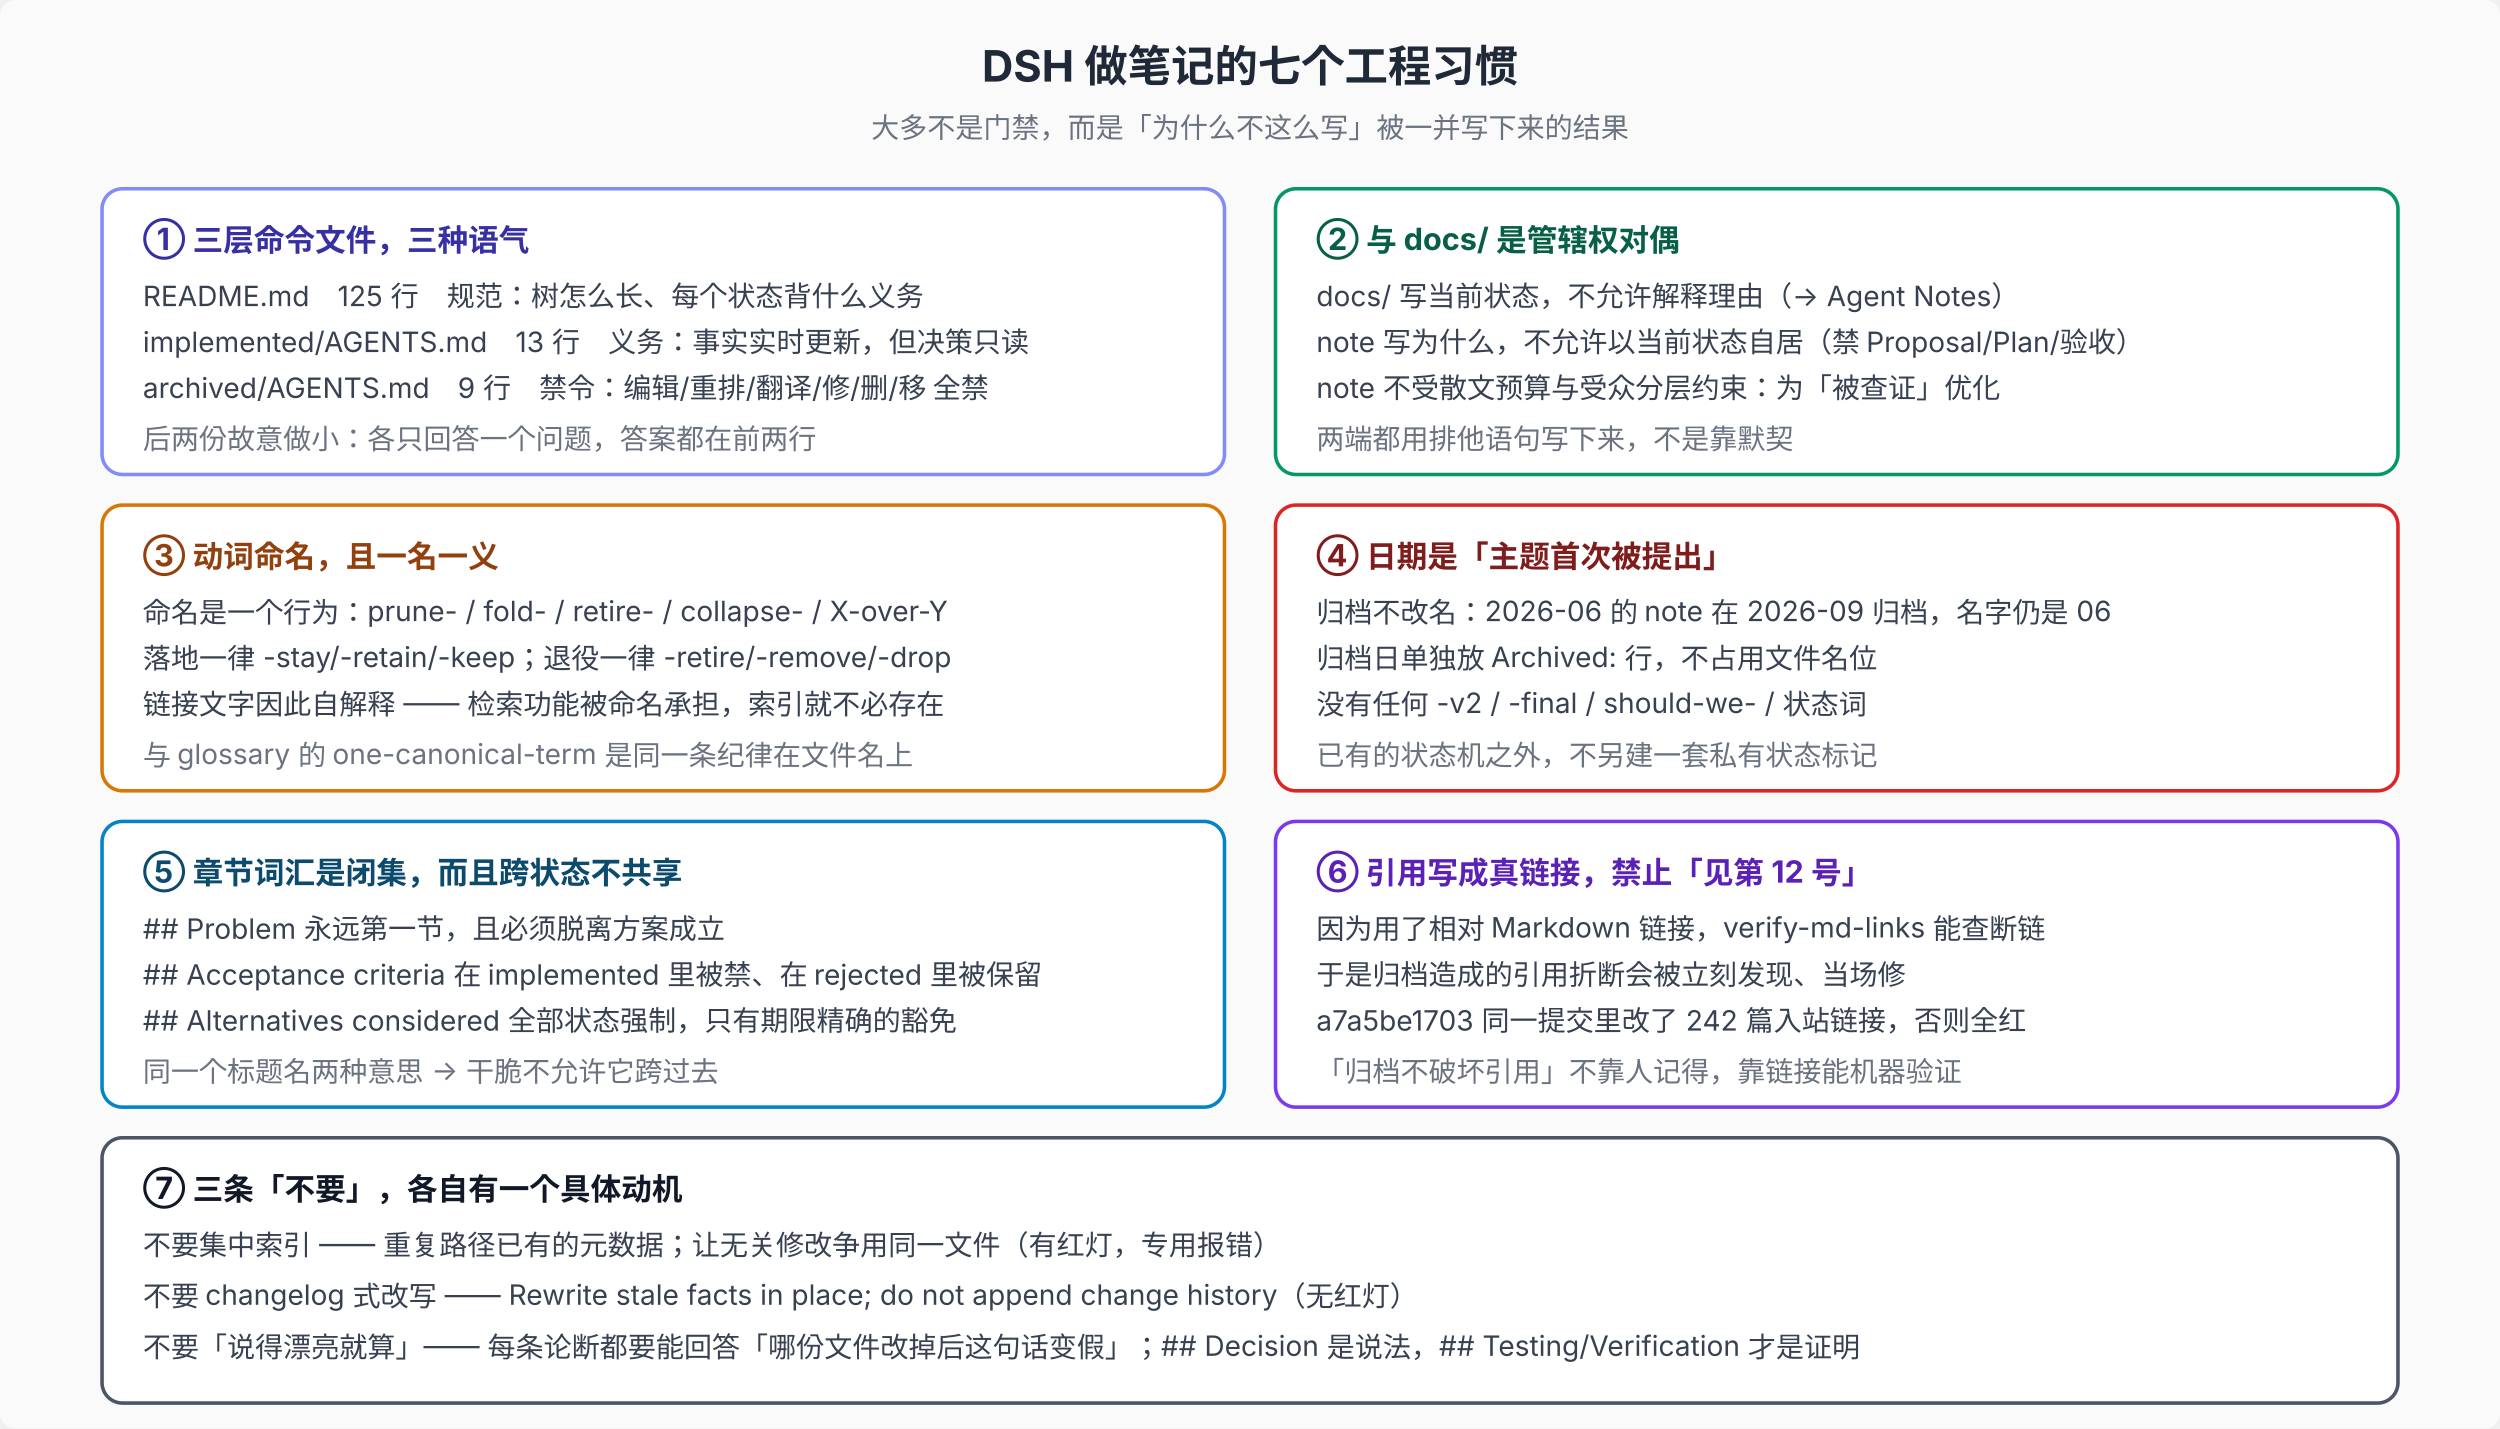
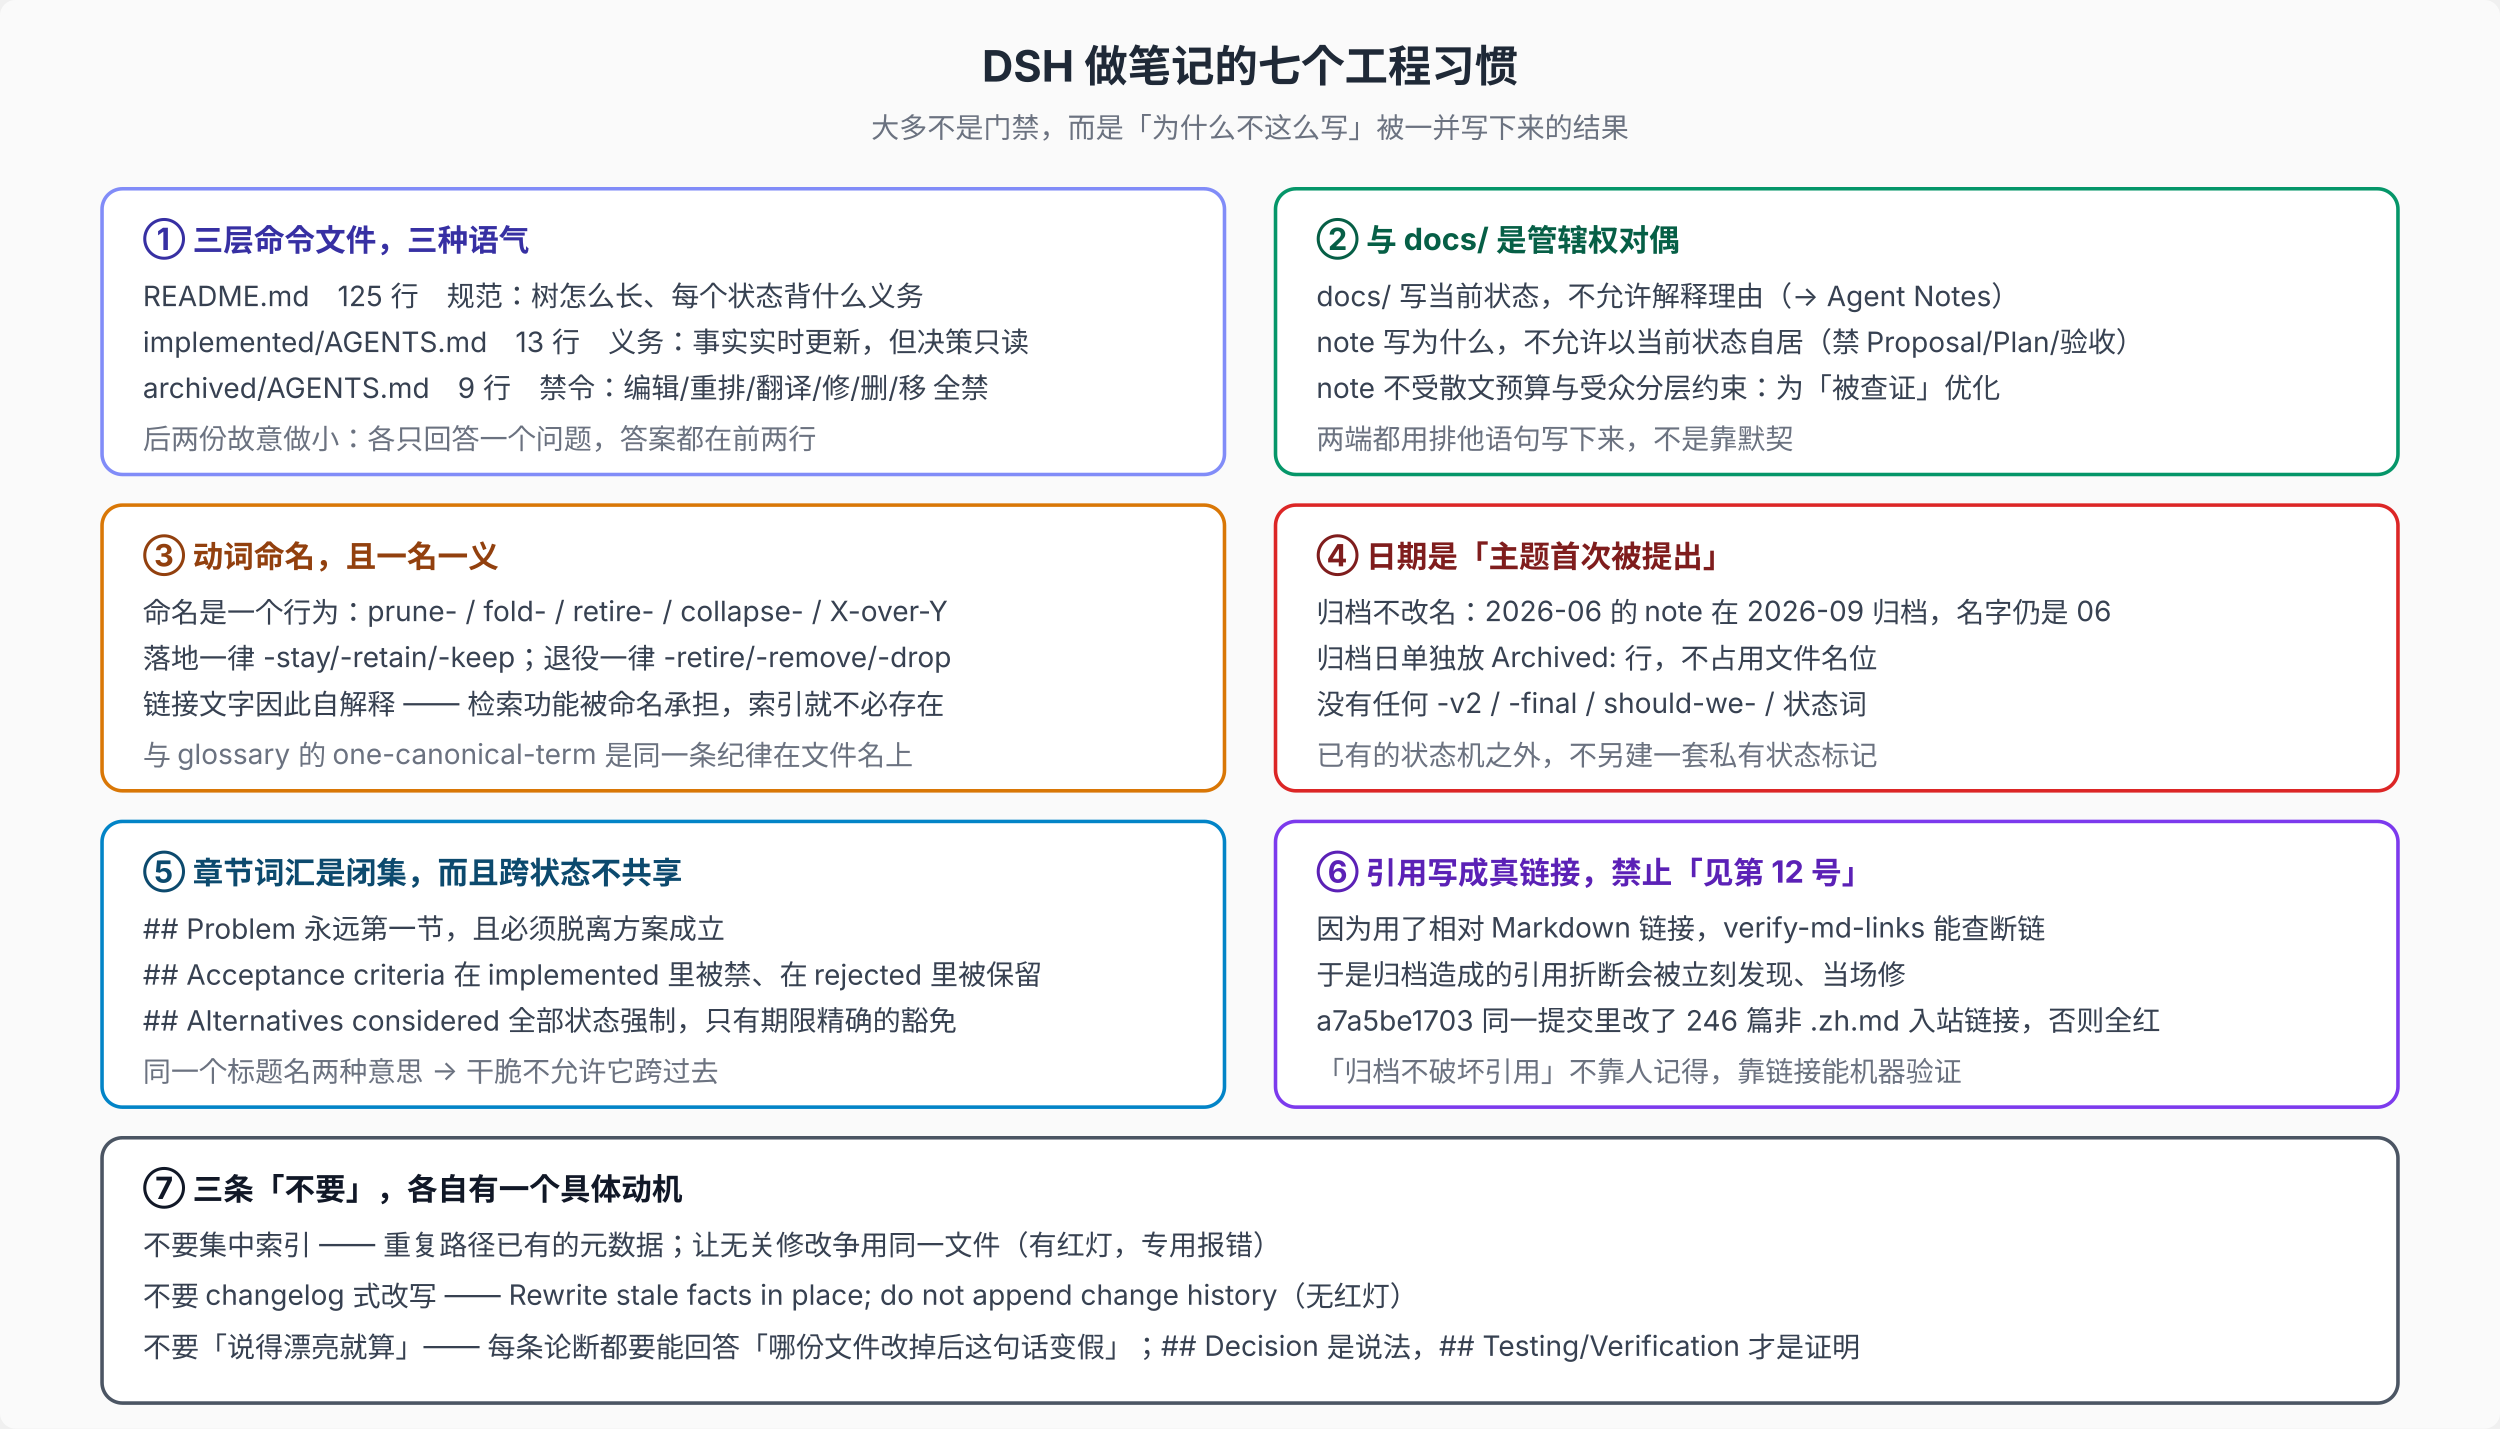
<svg xmlns="http://www.w3.org/2000/svg" viewBox="0 0 980 560" font-family="system-ui, -apple-system, 'PingFang SC', 'Noto Sans SC', sans-serif" font-size="12">
  <rect width="980" height="560" fill="#fafafa" rx="6" />
  <text x="490" y="32" text-anchor="middle" font-size="17" font-weight="700" fill="#1f2937">DSH 做笔记的七个工程习惯</text>
  <text x="490" y="54" text-anchor="middle" font-size="11" fill="#6b7280">大多不是门禁，而是「为什么不这么写」被一并写下来的结果</text>
  <rect x="40" y="74" width="440" height="112" rx="8" fill="#fff" stroke="#818cf8" stroke-width="1.4" />
  <text x="56" y="98" font-weight="700" fill="#3730a3">① 三层命令文件，三种语气</text>
  <text x="56" y="120" font-size="11" fill="#374151">README.md　125 行　规范：树怎么长、每个状态背什么义务</text>
  <text x="56" y="138" font-size="11" fill="#374151">implemented/AGENTS.md　13 行　义务：事实实时更新，但决策只读</text>
  <text x="56" y="156" font-size="11" fill="#374151">archived/AGENTS.md　9 行　禁令：编辑/重排/翻译/修/删/移 全禁</text>
  <text x="56" y="176" font-size="11" fill="#6b7280">后两份故意做小：各只回答一个问题，答案都在前两行</text>
  <rect x="500" y="74" width="440" height="112" rx="8" fill="#fff" stroke="#059669" stroke-width="1.4" />
  <text x="516" y="98" font-weight="700" fill="#065f46">② 与 docs/ 是管辖权对偶</text>
  <text x="516" y="120" font-size="11" fill="#374151">docs/ 写当前状态，不允许解释理由（→ Agent Notes）</text>
  <text x="516" y="138" font-size="11" fill="#374151">note 写为什么，不允许以当前状态自居（禁 Proposal/Plan/验收）</text>
  <text x="516" y="156" font-size="11" fill="#374151">note 不受散文预算与受众分层约束：为「被查证」优化</text>
  <text x="516" y="176" font-size="11" fill="#6b7280">两端都用排他语句写下来，不是靠默契</text>
  <rect x="40" y="198" width="440" height="112" rx="8" fill="#fff" stroke="#d97706" stroke-width="1.4" />
  <text x="56" y="222" font-weight="700" fill="#92400e">③ 动词命名，且一名一义</text>
  <text x="56" y="244" font-size="11" fill="#374151">命名是一个行为：prune- / fold- / retire- / collapse- / X-over-Y</text>
  <text x="56" y="262" font-size="11" fill="#374151">落地一律 -stay/-retain/-keep；退役一律 -retire/-remove/-drop</text>
  <text x="56" y="280" font-size="11" fill="#374151">链接文字因此自解释 —— 检索功能被命名承担，索引就不必存在</text>
  <text x="56" y="300" font-size="11" fill="#6b7280">与 glossary 的 one-canonical-term 是同一条纪律在文件名上</text>
  <rect x="500" y="198" width="440" height="112" rx="8" fill="#fff" stroke="#dc2626" stroke-width="1.4" />
  <text x="516" y="222" font-weight="700" fill="#7f1d1d">④ 日期是「主题首次被提出」</text>
  <text x="516" y="244" font-size="11" fill="#374151">归档不改名：2026-06 的 note 在 2026-09 归档，名字仍是 06</text>
  <text x="516" y="262" font-size="11" fill="#374151">归档日单独放 Archived: 行，不占用文件名位</text>
  <text x="516" y="280" font-size="11" fill="#374151">没有任何 -v2 / -final / should-we- / 状态词</text>
  <text x="516" y="300" font-size="11" fill="#6b7280">已有的状态机之外，不另建一套私有状态标记</text>
  <rect x="40" y="322" width="440" height="112" rx="8" fill="#fff" stroke="#0284c7" stroke-width="1.4" />
  <text x="56" y="346" font-weight="700" fill="#0c4a6e">⑤ 章节词汇是闭集，而且跨状态不共享</text>
  <text x="56" y="368" font-size="11" fill="#374151">## Problem 永远第一节，且必须脱离方案成立</text>
  <text x="56" y="386" font-size="11" fill="#374151">## Acceptance criteria 在 implemented 里被禁、在 rejected 里被保留</text>
  <text x="56" y="404" font-size="11" fill="#374151">## Alternatives considered 全部状态强制，只有期限精确的豁免</text>
  <text x="56" y="424" font-size="11" fill="#6b7280">同一个标题名两种意思 → 干脆不允许它跨过去</text>
  <rect x="500" y="322" width="440" height="112" rx="8" fill="#fff" stroke="#7c3aed" stroke-width="1.4" />
  <text x="516" y="346" font-weight="700" fill="#5b21b6">⑥ 引用写成真链接，禁止「见第 12 号」</text>
  <text x="516" y="368" font-size="11" fill="#374151">因为用了相对 Markdown 链接，verify-md-links 能查断链</text>
  <text x="516" y="386" font-size="11" fill="#374151">于是归档造成的引用折断会被立刻发现、当场修</text>
-   <text x="516" y="404" font-size="11" fill="#374151">a7a5be1703 同一提交里改了 242 篇入站链接，否则全红</text>
+   <text x="516" y="404" font-size="11" fill="#374151">a7a5be1703 同一提交里改了 246 篇非 .zh.md 入站链接，否则全红</text>
  <text x="516" y="424" font-size="11" fill="#6b7280">「归档不破坏引用」不靠人记得，靠链接能机器验证</text>
  <rect x="40" y="446" width="900" height="104" rx="8" fill="#fff" stroke="#4b5563" stroke-width="1.4" />
  <text x="56" y="470" font-weight="700" fill="#111827">⑦ 三条「不要」，各自有一个具体动机</text>
  <text x="56" y="492" font-size="11" fill="#374151">不要集中索引 —— 重复路径已有的元数据；让无关修改争用同一文件（有红灯，专用报错）</text>
  <text x="56" y="512" font-size="11" fill="#374151">不要 changelog 式改写 —— Rewrite stale facts in place; do not append change history（无红灯）</text>
  <text x="56" y="532" font-size="11" fill="#374151">不要「说得漂亮就算」—— 每条论断都要能回答「哪份文件改掉后这句话变假」；## Decision 是说法，## Testing/Verification 才是证明</text>
</svg>
